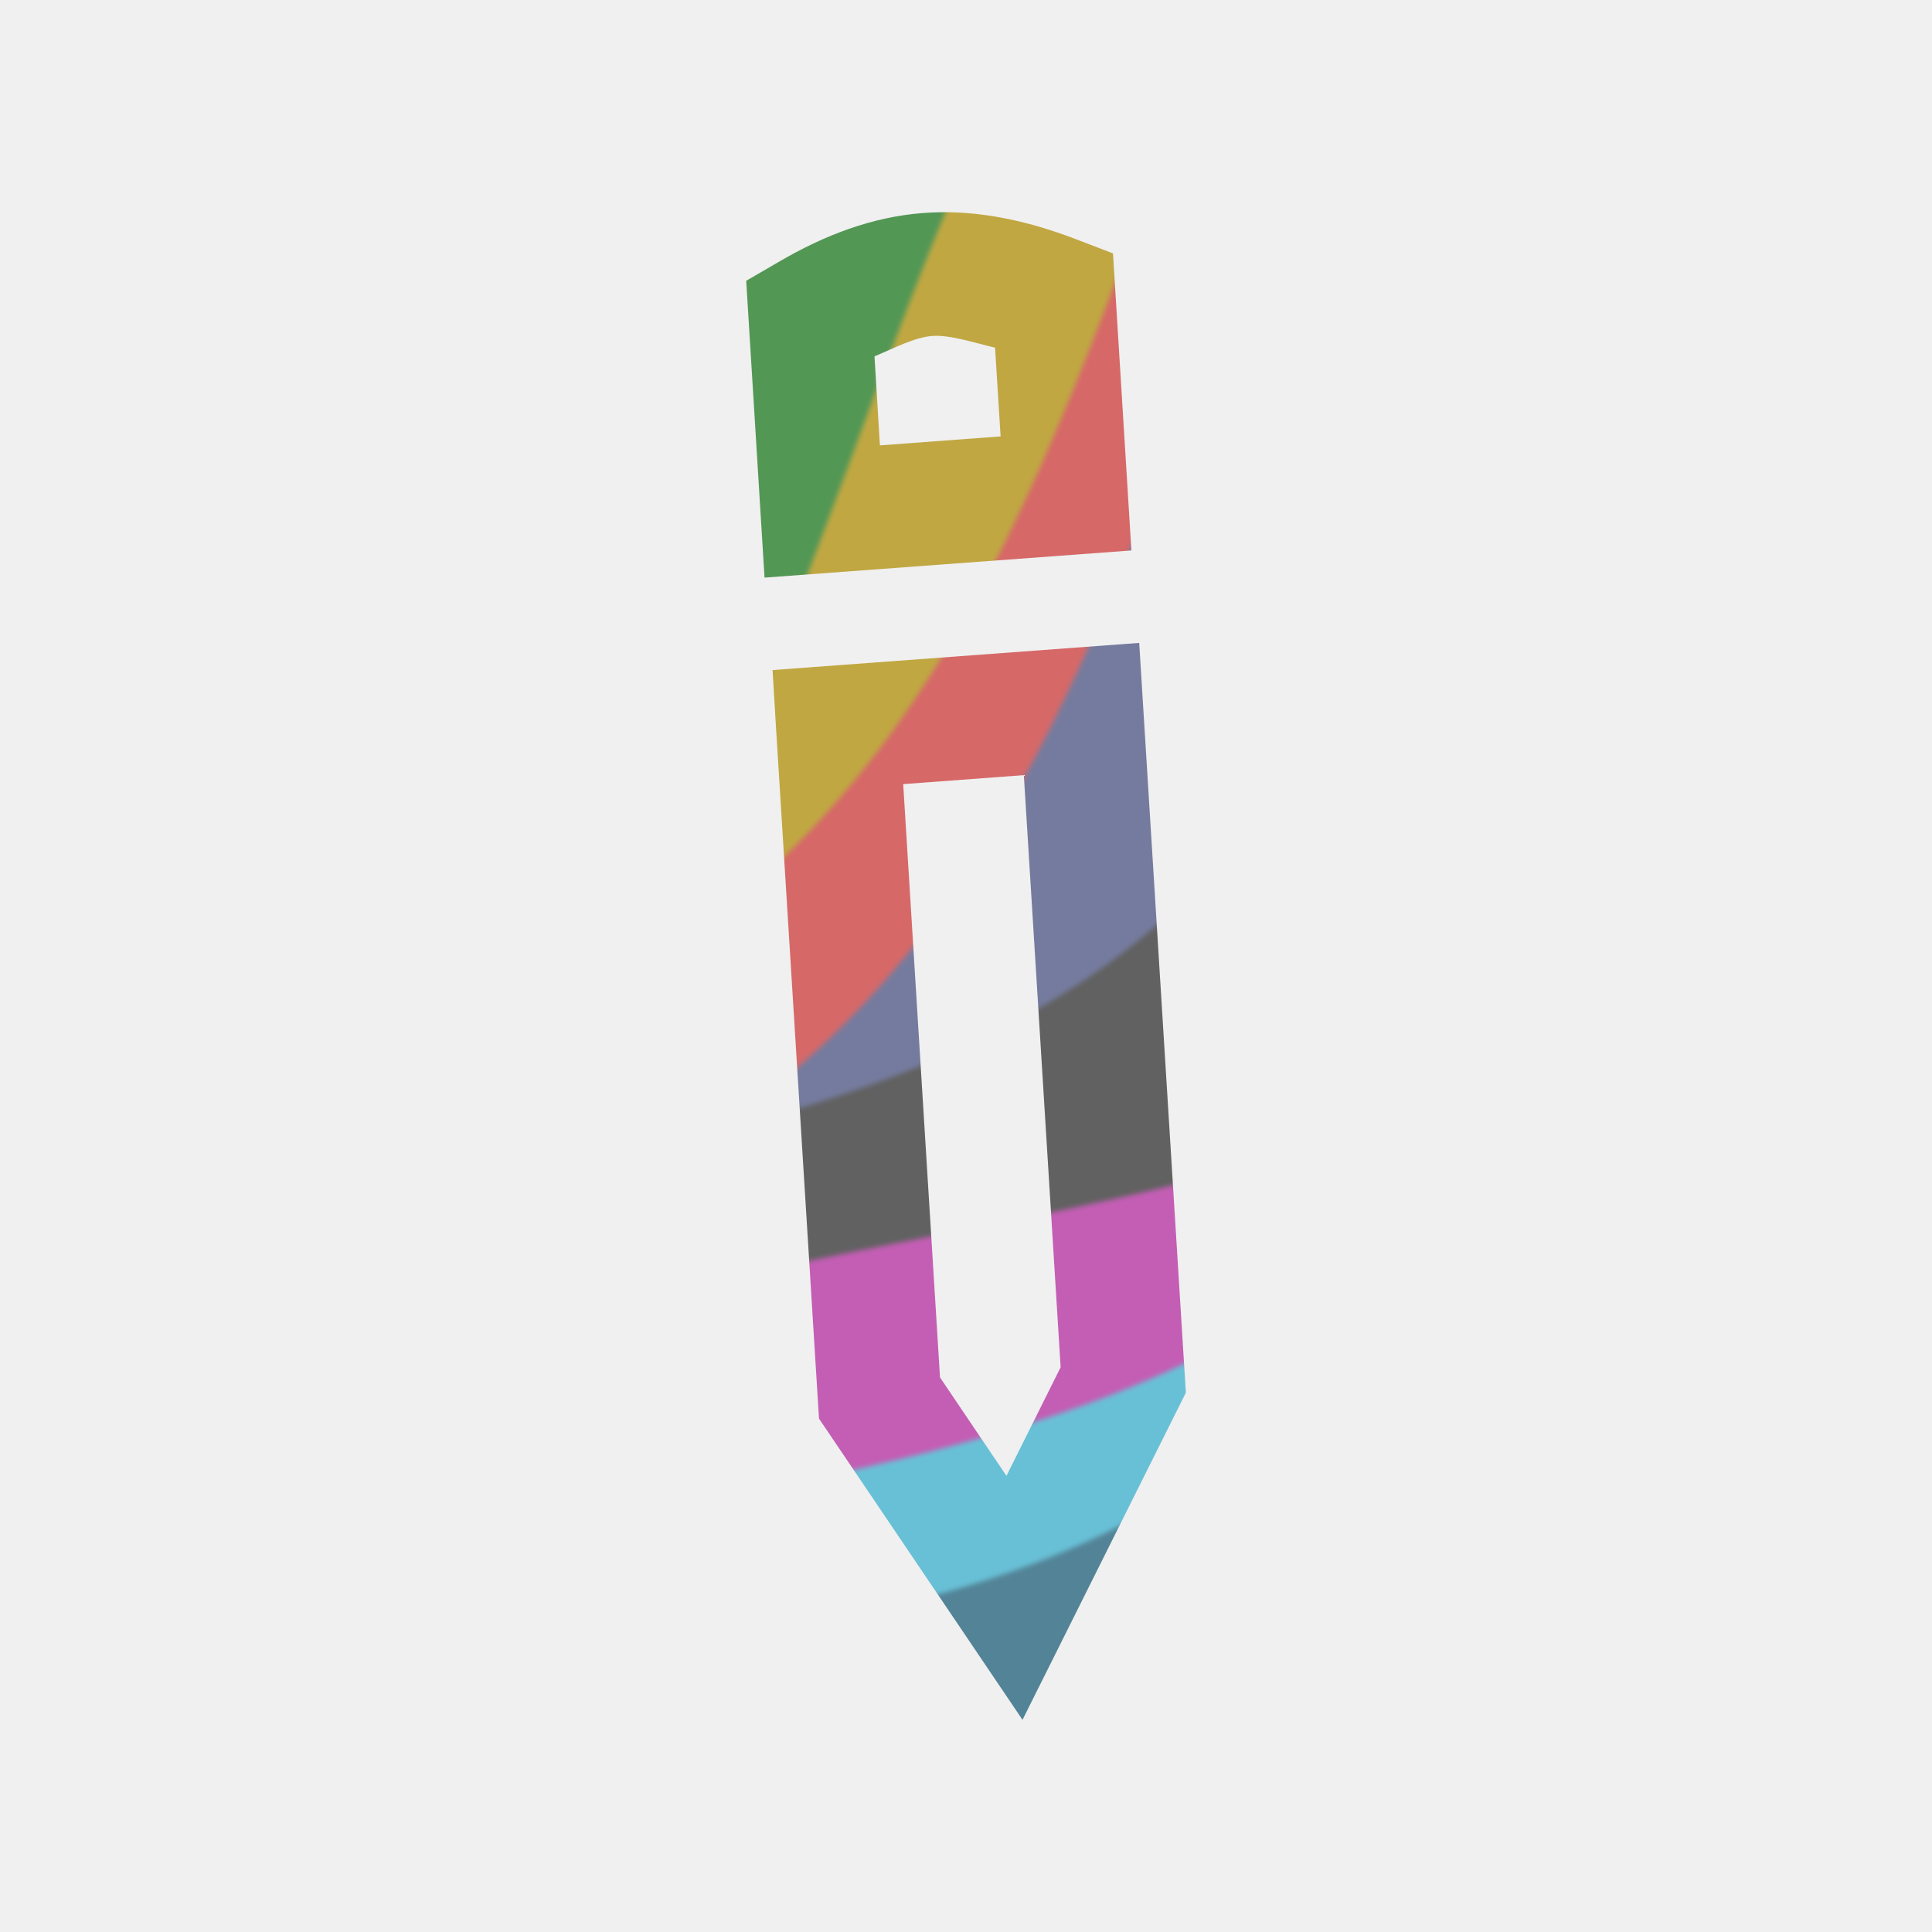
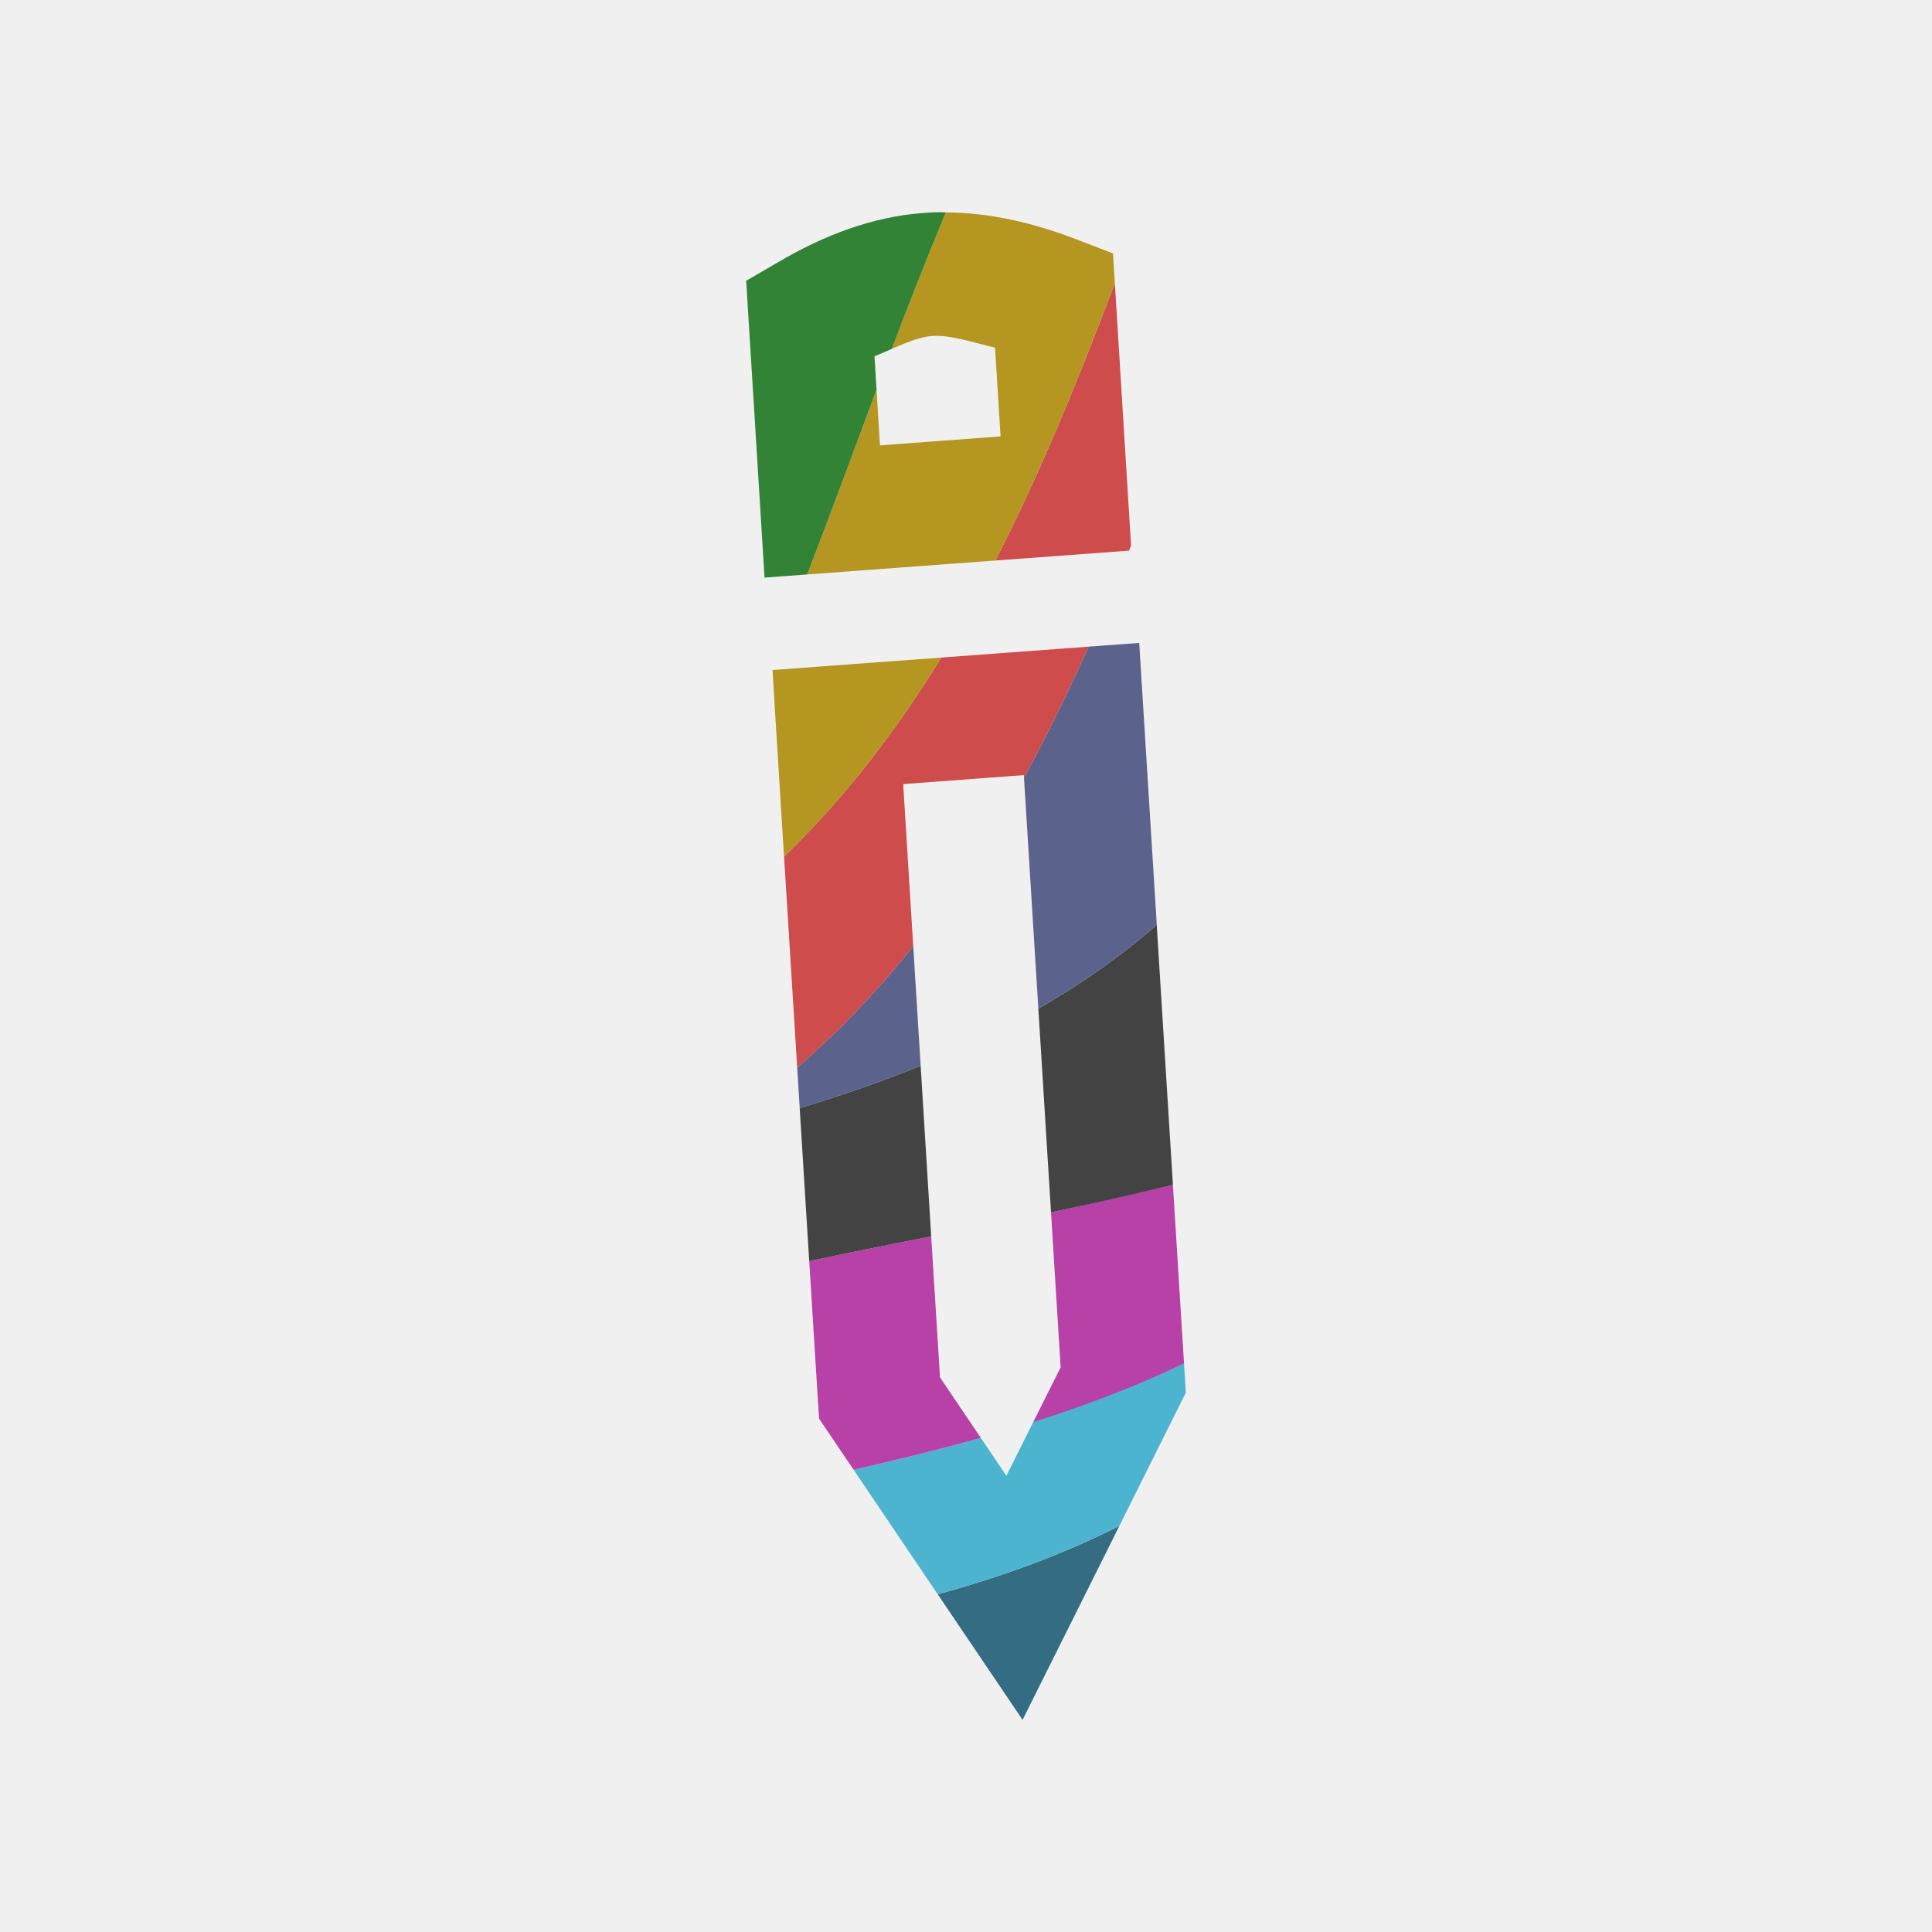
- <svg xmlns="http://www.w3.org/2000/svg" xmlns:xlink="http://www.w3.org/1999/xlink" width="100" height="100" viewBox="0 0 26.458 26.458" version="1.1" id="svg8">
+ <svg xmlns="http://www.w3.org/2000/svg" xmlns:xlink="http://www.w3.org/1999/xlink" id="svg8" version="1.1" viewBox="0 0 26.458 26.458" height="100" width="100">
  <defs id="defs2">
    <linearGradient id="linearGradient937">
-       <stop id="stop933" offset="0" style="stop-color:#080827;stop-opacity:1" />
-       <stop id="stop935" offset="1" style="stop-color:#553475;stop-opacity:0" />
+       <stop style="stop-color:#080827;stop-opacity:1" offset="0" id="stop933" />
+       <stop style="stop-color:#553475;stop-opacity:0" offset="1" id="stop935" />
    </linearGradient>
-     <linearGradient xlink:href="#linearGradient937" id="linearGradient931" x1="9.778" y1="22.24" x2="21.821" y2="7.09" gradientUnits="userSpaceOnUse" gradientTransform="matrix(0.8867434,0,0.03564616,0.9941357,1.601791,0.408622)" />
-     <filter style="color-interpolation-filters:sRGB" id="filter953" x="-0.001" width="1.002" y="-0.001" height="1.002">
-       <feGaussianBlur stdDeviation="0.036" id="feGaussianBlur955" />
-     </filter>
-     <clipPath id="clipPath848" clipPathUnits="userSpaceOnUse">
-       <path id="path850" style="color:#000000;font-style:normal;font-variant:normal;font-weight:normal;font-stretch:normal;font-size:medium;line-height:normal;font-family:sans-serif;font-variant-ligatures:normal;font-variant-position:normal;font-variant-caps:normal;font-variant-numeric:normal;font-variant-alternates:normal;font-variant-east-asian:normal;font-feature-settings:normal;font-variation-settings:normal;text-indent:0;text-align:start;text-decoration:none;text-decoration-line:none;text-decoration-style:solid;text-decoration-color:#000000;letter-spacing:normal;word-spacing:normal;text-transform:none;writing-mode:lr-tb;direction:ltr;text-orientation:mixed;dominant-baseline:auto;baseline-shift:baseline;text-anchor:start;white-space:normal;shape-padding:0;shape-margin:0;inline-size:0;clip-rule:nonzero;display:inline;overflow:visible;visibility:visible;opacity:1;isolation:auto;mix-blend-mode:normal;color-interpolation:sRGB;color-interpolation-filters:linearRGB;solid-color:#000000;solid-opacity:1;vector-effect:none;fill:#000000;fill-opacity:1;fill-rule:nonzero;stroke:none;stroke-width:1.69;stroke-linecap:butt;stroke-linejoin:miter;stroke-miterlimit:4;stroke-dasharray:none;stroke-dashoffset:88.76;stroke-opacity:1;paint-order:fill markers stroke;color-rendering:auto;image-rendering:auto;shape-rendering:auto;text-rendering:auto;enable-background:accumulate;stop-color:#000000;stop-opacity:1" d="M 6.861,2.008 C 6.775,2.009 6.689,2.013 6.604,2.02 5.919,2.074 5.273,2.318 4.643,2.686 L 4.194,2.947 4.445,7.012 9.469,6.64 9.217,2.572 8.709,2.377 C 8.074,2.134 7.463,2.001 6.861,2.008 Z M 6.738,3.703 c 0.242,-0.019 0.565,0.089 0.864,0.16 L 7.678,5.078 6.025,5.201 5.951,3.982 C 6.217,3.871 6.496,3.722 6.738,3.703 Z M 9.576,7.906 4.555,8.278 4.605,9.111 5.191,18.529 7.978,22.654 10.215,18.174 Z M 7.996,9.717 8.5,17.826 7.758,19.313 6.848,17.965 6.344,9.84 Z" />
-     </clipPath>
+     <linearGradient gradientTransform="matrix(0.8867434,0,0.03564616,0.9941357,1.601791,0.408622)" gradientUnits="userSpaceOnUse" y2="7.09" x2="21.821" y1="22.24" x1="9.778" id="linearGradient931" xlink:href="#linearGradient937" />
  </defs>
-   <g transform="translate(6.024955,0.898266)" clip-path="url(#clipPath848)" id="g969" style="filter:url(#filter953)">
-     <rect style="fill:#ffffff;fill-opacity:1;stroke:none;stroke-width:2.755;stroke-miterlimit:4;stroke-dasharray:none" id="rect1235" width="26.458" height="26.458" x="-6.025" y="-0.898" ry="0" />
-     <g id="g1247" style="opacity:0.772">
-       <path id="rect14" style="display:inline;opacity:1;fill:#205e78;fill-opacity:1;fill-rule:evenodd;stroke-width:0.848;stroke-dashoffset:88.76;paint-order:fill markers stroke" d="M -23.864,39.271 26.263,-5.738 c 0,0 6.917,3.575 6.377,6.502 C 31.867,4.955 23.92,3.555 20.73,6.521 15.229,11.636 15.542,21.048 9.769,25.881 c -5.018,4.2 -13.545,2.749 -18.698,6.798 -4.158,3.267 -3.202,12.594 -8.557,13.095 -3.092,0.289 -6.377,-6.502 -6.377,-6.502 z" />
-       <path d="m -24.304,29.372 54.264,-39.924 c 0,0 6.537,4.231 5.715,7.092 -1.177,4.096 -8.95,1.93 -12.413,4.572 -5.972,4.556 -6.575,13.954 -12.791,18.202 -5.403,3.693 -13.748,1.419 -19.27,4.948 -4.456,2.848 -4.411,12.223 -9.789,12.201 -3.105,-0.013 -5.715,-7.092 -5.715,-7.092 z" style="opacity:1;fill:#3baeca;fill-opacity:1;fill-rule:evenodd;stroke-width:0.848;stroke-dashoffset:88.76;paint-order:fill markers stroke" id="rect14-5-3-5-1-6-5-2" />
-       <path d="M -21.042,29.656 29.085,-15.353 c 0,0 6.917,3.575 6.377,6.502 -0.773,4.191 -8.72,2.791 -11.91,5.757 -5.501,5.115 -5.188,14.527 -10.961,19.36 -5.018,4.2 -13.545,2.749 -18.698,6.798 -4.158,3.267 -3.202,12.594 -8.557,13.095 -3.092,0.289 -6.377,-6.502 -6.377,-6.502 z" style="opacity:1;fill:#b12f9e;fill-opacity:1;fill-rule:evenodd;stroke-width:0.848;stroke-dashoffset:88.76;paint-order:fill markers stroke" id="rect14-5-3-5-1-6" />
-       <path id="rect14-5-3-5-1" style="opacity:1;fill:#323232;fill-opacity:1;fill-rule:evenodd;stroke-width:0.848;stroke-dashoffset:88.76;paint-order:fill markers stroke" d="m -17.368,25.921 50.126,-45.009 c 0,0 6.917,3.575 6.377,6.502 -0.773,4.191 -8.72,2.791 -11.91,5.757 -5.501,5.115 -5.188,14.527 -10.961,19.36 -5.018,4.2 -13.545,2.749 -18.698,6.798 -4.158,3.267 -3.202,12.594 -8.557,13.095 -3.092,0.289 -6.377,-6.502 -6.377,-6.502 z" />
-       <path d="m -18.626,22.286 50.126,-45.009 c 0,0 6.917,3.575 6.377,6.502 -0.773,4.191 -8.72,2.791 -11.91,5.757 C 20.466,-5.349 20.78,4.064 15.006,8.896 9.988,13.096 1.461,11.645 -3.691,15.694 c -4.158,3.267 -3.202,12.594 -8.557,13.095 -3.092,0.289 -6.377,-6.502 -6.377,-6.502 z" style="opacity:1;fill:#206978;fill-opacity:1;fill-rule:evenodd;stroke-width:0.848;stroke-dashoffset:88.76;paint-order:fill markers stroke" id="rect14-5-3-5" />
-       <path d="m -23.934,25.26 50.126,-45.009 c 0,0 6.917,3.575 6.377,6.502 -0.773,4.191 -8.72,2.791 -11.91,5.757 C 15.159,-2.375 15.472,7.038 9.699,11.87 4.68,16.07 -3.847,14.619 -8.999,18.668 c -4.158,3.267 -3.202,12.594 -8.557,13.095 -3.092,0.289 -6.377,-6.502 -6.377,-6.502 z" style="opacity:1;fill:#4c5482;fill-opacity:1;fill-rule:evenodd;stroke-width:0.848;stroke-dashoffset:88.76;paint-order:fill markers stroke" id="rect14-5-3-5-1-6-5-6" />
-       <path id="rect14-5-3-5-1-6-5" style="opacity:1;fill:#ca3b3b;fill-opacity:1;fill-rule:evenodd;stroke-width:0.848;stroke-dashoffset:88.76;paint-order:fill markers stroke" d="m -28.863,27.219 50.126,-45.009 c 0,0 6.917,3.575 6.377,6.502 -0.773,4.191 -8.72,2.791 -11.91,5.757 -5.501,5.115 -5.188,14.527 -10.961,19.36 -5.018,4.2 -13.545,2.749 -18.698,6.798 -4.158,3.267 -3.202,12.594 -8.557,13.095 -3.092,0.289 -6.377,-6.502 -6.377,-6.502 z" />
-       <path d="m -29.538,24.783 50.126,-45.009 c 0,0 6.917,3.575 6.377,6.502 -0.773,4.191 -8.72,2.791 -11.91,5.757 C 9.555,-2.852 9.868,6.561 4.095,11.393 c -5.018,4.2 -13.545,2.749 -18.698,6.798 -4.158,3.267 -3.202,12.594 -8.557,13.095 -3.092,0.289 -6.377,-6.502 -6.377,-6.502 z" style="opacity:1;fill:#ae8d0b;fill-opacity:1;fill-rule:evenodd;stroke-width:0.848;stroke-dashoffset:88.76;paint-order:fill markers stroke" id="rect14-5" />
-       <path id="rect14-5-3" style="opacity:1;fill:#207823;fill-opacity:1;fill-rule:evenodd;stroke-width:0.848;stroke-dashoffset:88.76;paint-order:fill markers stroke" d="m -33.586,28.346 50.126,-45.009 c 0,0 6.917,3.575 6.377,6.502 -0.773,4.191 -8.72,2.791 -11.91,5.757 C 5.507,0.711 5.82,10.123 0.046,14.956 -4.972,19.156 -13.499,17.704 -18.651,21.753 c -4.158,3.267 -3.202,12.594 -8.557,13.095 -3.092,0.289 -6.377,-6.502 -6.377,-6.502 z" />
-     </g>
+   <g transform="translate(6.024962,0.8982738)" style="opacity:0.907" id="g213">
+     <path id="rect14" style="display:inline;opacity:1;fill:#205e78;fill-opacity:1;fill-rule:evenodd;stroke-width:3.203;stroke-dashoffset:88.76;paint-order:fill markers stroke" d="m 57.938,78.979 c -2.974,1.503 -6.127,2.645 -9.402,3.539 l 4.391,6.5 z" transform="matrix(0.2645833,0,0,0.2645833,-6.024955,-0.898266)" />
+     <path id="rect14-5-3-5-1-6-5-2" style="display:inline;opacity:1;fill:#3baeca;fill-opacity:1;fill-rule:evenodd;stroke-width:3.203;stroke-dashoffset:88.76;paint-order:fill markers stroke" d="m 61.285,70.574 c -2.496,1.181 -7.805,3.035 -7.805,3.035 h -0.002 l -1.387,2.777 -1.326,-1.965 c -2.157,0.61 -4.358,1.151 -6.584,1.652 l 4.352,6.443 c 3.276,-0.894 6.43,-2.036 9.404,-3.539 l 3.441,-6.895 z" transform="matrix(0.2645833,0,0,0.2645833,-6.024955,-0.898266)" />
+     <path id="rect14-5-3-5-1-6" style="display:inline;opacity:1;fill:#b12f9e;fill-opacity:1;fill-rule:evenodd;stroke-width:3.203;stroke-dashoffset:88.76;paint-order:fill markers stroke" d="m 60.709,61.324 c 0,0 -4.184,0.986 -6.309,1.426 l 0.498,8.02 -1.42,2.84 c 2.698,-0.858 5.31,-1.854 7.807,-3.035 z m -12.51,2.67 c -2.112,0.415 -4.218,0.839 -6.314,1.279 l 0.508,8.152 1.789,2.648 c 2.226,-0.501 4.427,-1.042 6.584,-1.652 l -2.113,-3.129 z" transform="matrix(0.2645833,0,0,0.2645833,-6.024955,-0.898266)" />
+     <path id="rect14-5-3-5-1" style="display:inline;opacity:1;fill:#323232;fill-opacity:1;fill-rule:evenodd;stroke-width:3.203;stroke-dashoffset:88.76;paint-order:fill markers stroke" d="m 59.871,47.863 0.002,-0.002 z m 0,0 c 0,0 -0.291,0.267 -0.443,0.395 -1.784,1.494 -3.686,2.799 -5.684,3.949 L 54.4,62.75 c 2.125,-0.44 4.227,-0.918 6.309,-1.426 z m -12.219,7.297 c -2.027,0.828 -4.12,1.549 -6.26,2.195 l 0.492,7.918 c 2.097,-0.441 4.203,-0.865 6.314,-1.279 z" transform="matrix(0.2645833,0,0,0.2645833,-6.024955,-0.898266)" />
+     <path id="rect14-5-3-5-1-6-5-6" style="display:inline;opacity:1;fill:#4c5482;fill-opacity:1;fill-rule:evenodd;stroke-width:3.203;stroke-dashoffset:88.76;paint-order:fill markers stroke" d="m 58.965,33.277 -2.623,0.193 C 55.306,35.789 54.201,38.055 53,40.248 l 0.744,11.959 c 1.998,-1.151 3.899,-2.456 5.684,-3.949 0.153,-0.128 0.294,-0.266 0.445,-0.396 z M 47.268,48.971 C 45.476,51.223 43.492,53.328 41.262,55.25 l 0.131,2.105 c 2.14,-0.647 4.233,-1.367 6.26,-2.195 z" transform="matrix(0.2645833,0,0,0.2645833,-6.024955,-0.898266)" />
+     <path id="rect14-5-3-5-1-6-5" style="display:inline;opacity:1;fill:#ca3b3b;fill-opacity:1;fill-rule:evenodd;stroke-width:3.203;stroke-dashoffset:88.76;paint-order:fill markers stroke" d="M 57.703,14.66 C 55.834,19.591 53.862,24.44 51.523,29.012 L 58.439,28.5 c 0.035,-0.086 0.069,-0.173 0.104,-0.26 z m -1.361,18.811 -7.627,0.564 c -2.297,3.746 -4.95,7.223 -8.133,10.301 L 41.262,55.25 c 2.23,-1.922 4.214,-4.027 6.006,-6.279 L 46.748,40.584 52.992,40.119 53,40.248 c 1.201,-2.193 2.306,-4.459 3.342,-6.777 z" transform="matrix(0.2645833,0,0,0.2645833,-6.024955,-0.898266)" />
+     <path id="rect14-5" style="display:inline;opacity:1;fill:#ae8d0b;fill-opacity:1;fill-rule:evenodd;stroke-width:3.203;stroke-dashoffset:88.76;paint-order:fill markers stroke" d="m 48.957,10.994 c -0.967,2.329 -1.899,4.683 -2.795,7.062 0.717,-0.316 1.432,-0.615 2.076,-0.666 0.914,-0.073 2.134,0.335 3.264,0.605 l 0.287,4.592 -6.244,0.465 -0.176,-2.881 c -1.188,3.194 -2.367,6.395 -3.588,9.561 l 9.742,-0.721 c 2.338,-4.571 4.31,-9.421 6.18,-14.352 l -0.096,-1.543 -1.92,-0.738 c -2.31,-0.884 -4.537,-1.372 -6.73,-1.385 z m -0.242,23.041 -8.729,0.645 0.191,3.15 0.404,6.506 c 3.182,-3.078 5.836,-6.555 8.133,-10.301 z" transform="matrix(0.2645833,0,0,0.2645833,-6.024955,-0.898266)" />
+     <path d="m 48.703,10.982 c -0.325,0.004 -0.649,0.019 -0.973,0.045 -2.59,0.206 -5.03,1.126 -7.412,2.518 l -1.697,0.988 0.951,15.363 2.209,-0.164 c 1.221,-3.166 2.4,-6.366 3.588,-9.561 L 45.264,18.445 c 0.297,-0.125 0.598,-0.256 0.898,-0.389 0.896,-2.379 1.828,-4.734 2.795,-7.062 -0.084,-4.79e-4 -0.17,-0.013 -0.254,-0.012 z" style="display:inline;opacity:1;fill:#207823;fill-opacity:1;fill-rule:evenodd;stroke-width:3.203;stroke-dashoffset:88.76;paint-order:fill markers stroke" id="path68" transform="matrix(0.2645833,0,0,0.2645833,-6.024955,-0.898266)" />
  </g>
</svg>
